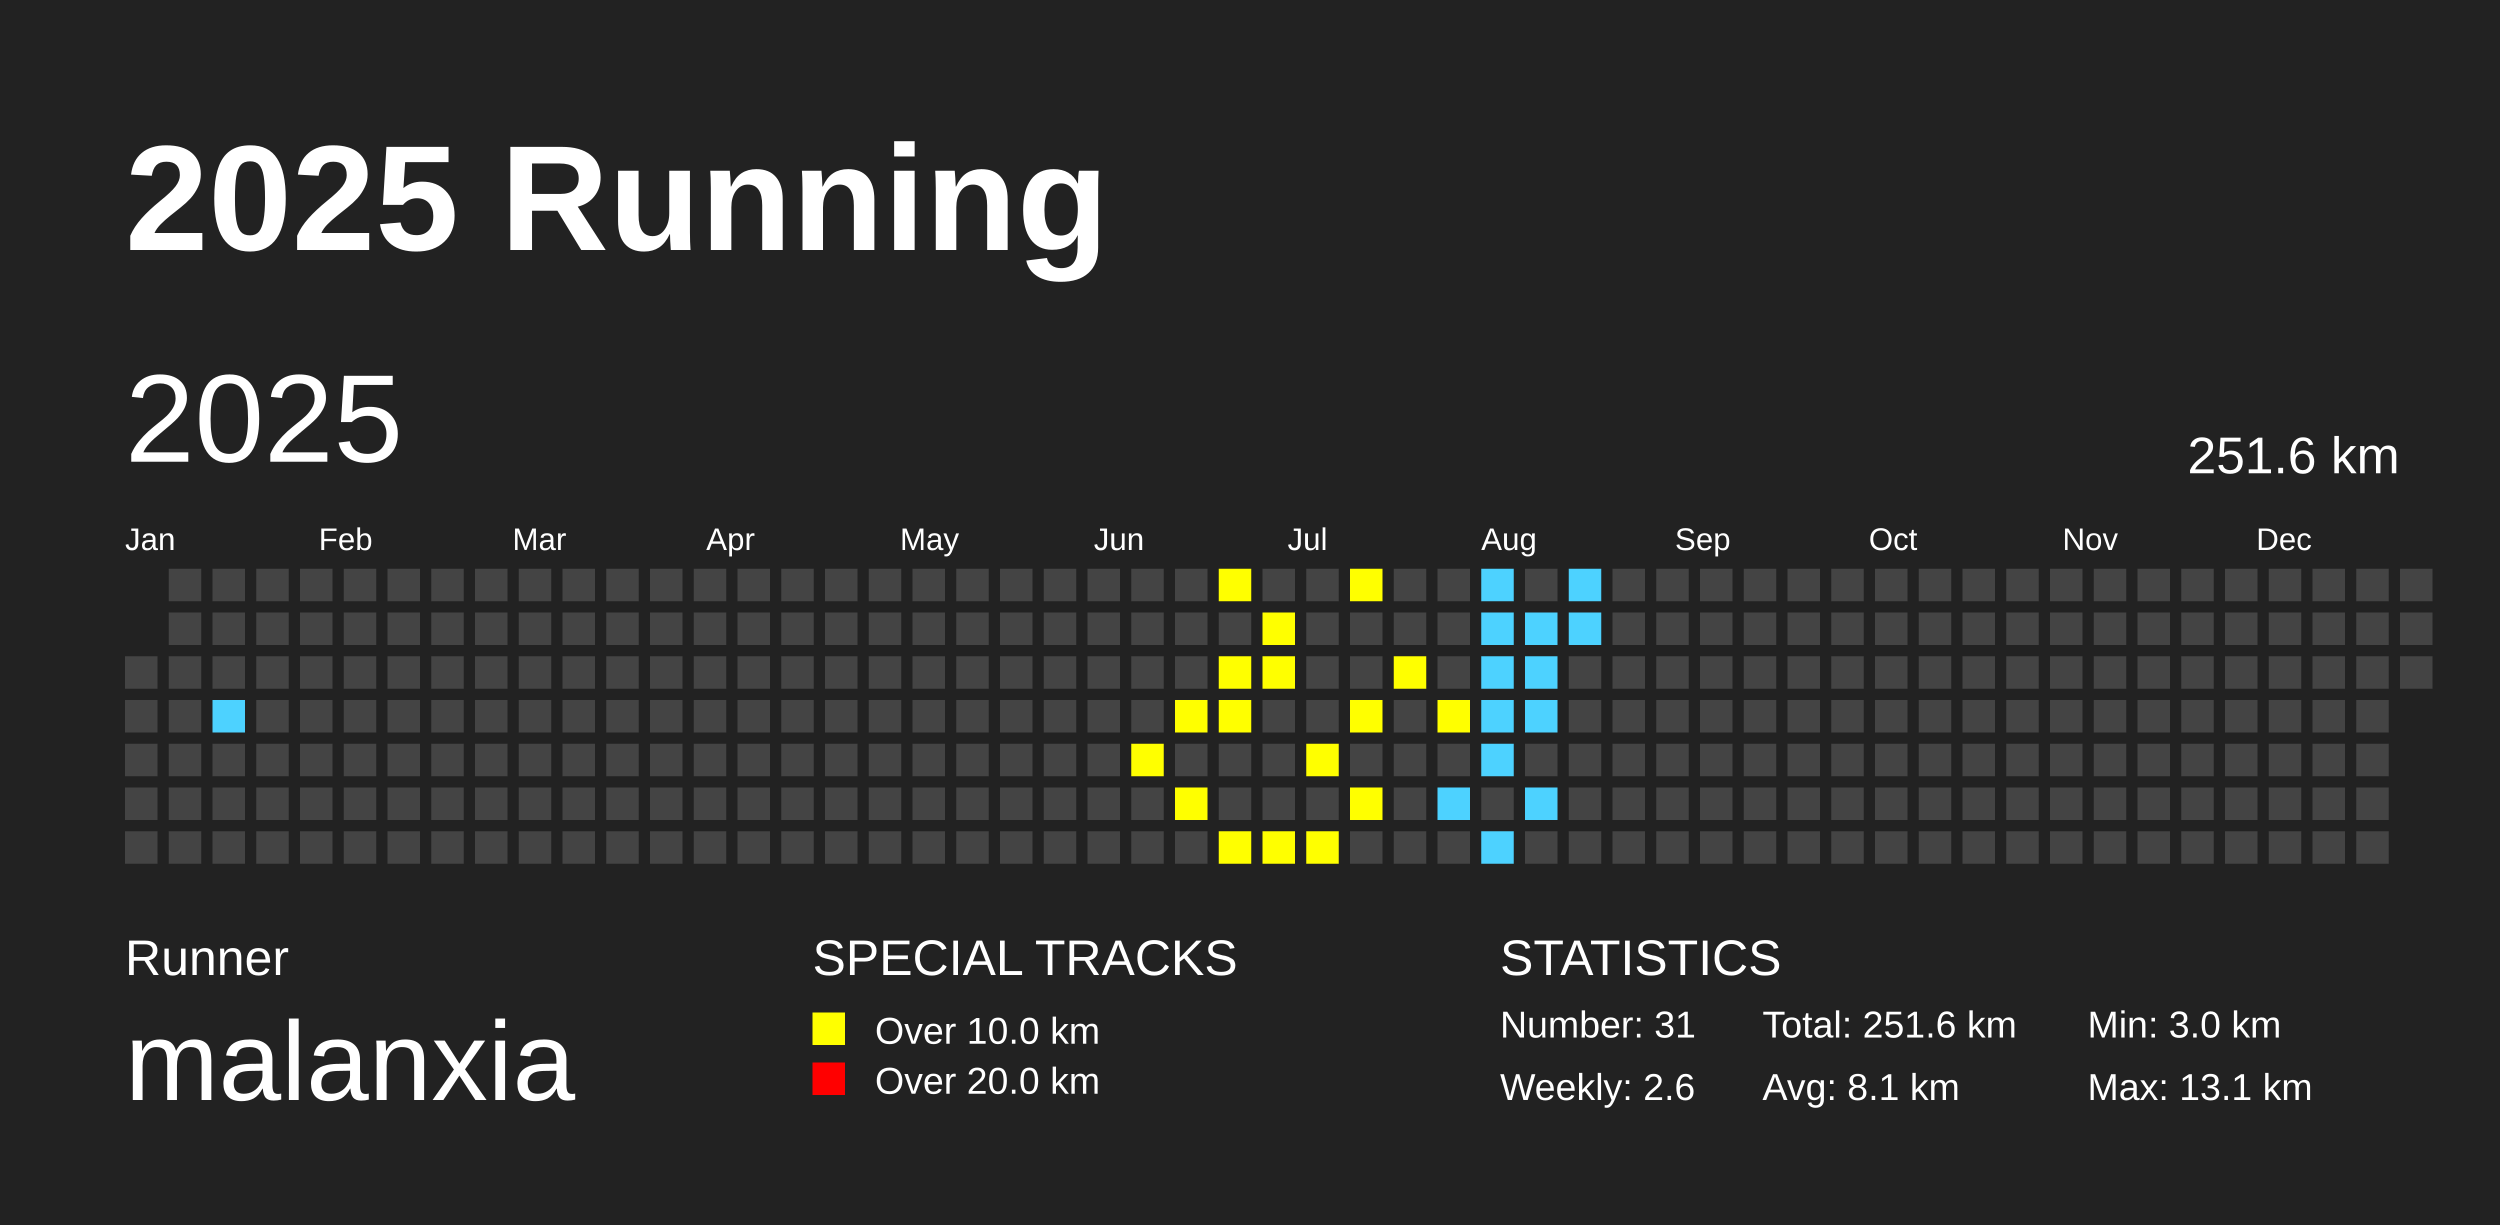
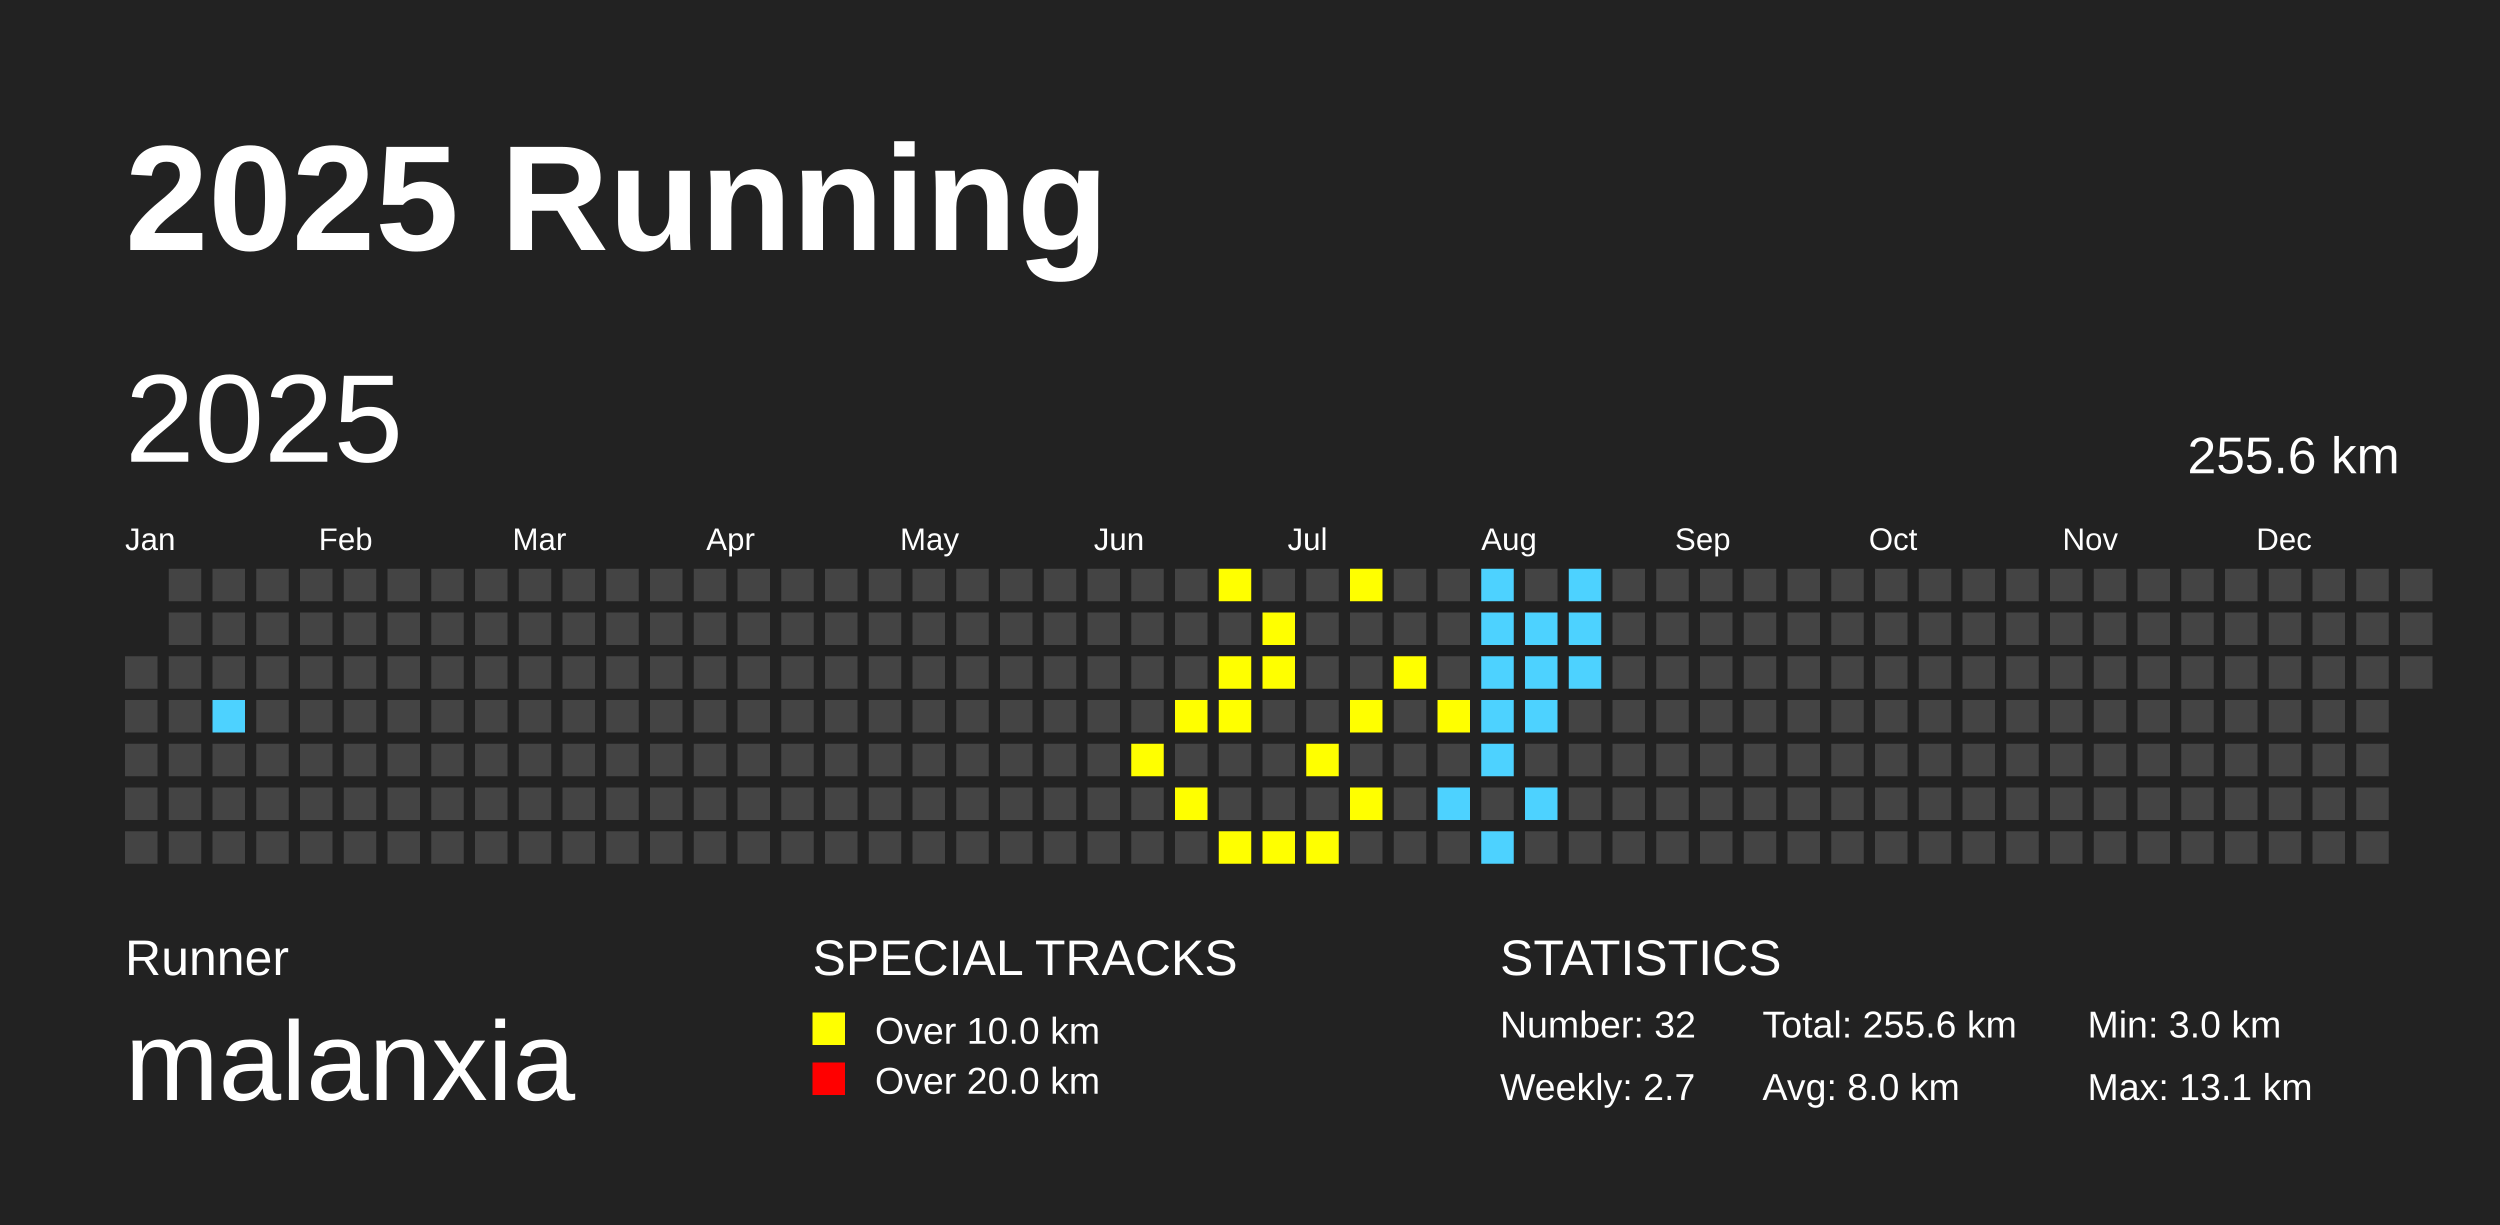
<svg xmlns="http://www.w3.org/2000/svg" baseProfile="full" height="98mm" version="1.1" viewBox="0,0,200,98" width="200mm">
  <defs />
  <rect fill="#222222" height="98" width="200" x="0" y="0" />
  <text fill="#FFFFFF" style="font-size:12px; font-family:Arial; font-weight:bold;" x="10" y="20">2025 Running</text>
  <text fill="#FFFFFF" style="font-size:4px; font-family:Arial" x="10" y="78">Runner</text>
  <text fill="#FFFFFF" style="font-size:9px; font-family:Arial" x="10" y="88">malanxia</text>
  <text fill="#FFFFFF" style="font-size:4px; font-family:Arial" x="65" y="78">SPECIAL TRACKS</text>
  <rect fill="yellow" height="2.6" width="2.6" x="65" y="81" />
  <text fill="#FFFFFF" style="font-size:3px; font-family:Arial" x="70" y="83.5">Over 10.0 km</text>
  <rect fill="red" height="2.6" width="2.6" x="65" y="85" />
  <text fill="#FFFFFF" style="font-size:3px; font-family:Arial" x="70" y="87.5">Over 20.0 km</text>
  <text fill="#FFFFFF" style="font-size:4px; font-family:Arial" x="120" y="78">STATISTICS</text>
-   <text fill="#FFFFFF" style="font-size:3px; font-family:Arial" x="120" y="83">Number: 31</text>
-   <text fill="#FFFFFF" style="font-size:3px; font-family:Arial" x="120" y="88">Weekly: 2.6</text>
-   <text fill="#FFFFFF" style="font-size:3px; font-family:Arial" x="141" y="83">Total: 251.6 km</text>
-   <text fill="#FFFFFF" style="font-size:3px; font-family:Arial" x="141" y="88">Avg: 8.1 km</text>
+   <text fill="#FFFFFF" style="font-size:3px; font-family:Arial" x="120" y="83">Number: 32</text>
+   <text fill="#FFFFFF" style="font-size:3px; font-family:Arial" x="120" y="88">Weekly: 2.7</text>
+   <text fill="#FFFFFF" style="font-size:3px; font-family:Arial" x="141" y="83">Total: 255.6 km</text>
+   <text fill="#FFFFFF" style="font-size:3px; font-family:Arial" x="141" y="88">Avg: 8.0 km</text>
  <text fill="#FFFFFF" style="font-size:3px; font-family:Arial" x="167" y="83">Min: 3.0 km</text>
  <text fill="#FFFFFF" style="font-size:3px; font-family:Arial" x="167" y="88">Max: 13.1 km</text>
  <text dominant-baseline="hanging" fill="#FFFFFF" style="font-size:10.0px; font-family:Arial;" x="10" y="30">2025</text>
-   <text dominant-baseline="hanging" fill="#FFFFFF" style="font-size:4.125px; font-family:Arial;" x="175" y="35">251.6 km</text>
+   <text dominant-baseline="hanging" fill="#FFFFFF" style="font-size:4.125px; font-family:Arial;" x="175" y="35">255.6 km</text>
  <text fill="#FFFFFF" style="font-size:2.5px; font-family:Arial" x="10.0" y="44">Jan</text>
  <text fill="#FFFFFF" style="font-size:2.5px; font-family:Arial" x="25.5" y="44">Feb</text>
  <text fill="#FFFFFF" style="font-size:2.5px; font-family:Arial" x="41.0" y="44">Mar</text>
  <text fill="#FFFFFF" style="font-size:2.5px; font-family:Arial" x="56.5" y="44">Apr</text>
  <text fill="#FFFFFF" style="font-size:2.5px; font-family:Arial" x="72.0" y="44">May</text>
  <text fill="#FFFFFF" style="font-size:2.5px; font-family:Arial" x="87.5" y="44">Jun</text>
  <text fill="#FFFFFF" style="font-size:2.5px; font-family:Arial" x="103.0" y="44">Jul</text>
  <text fill="#FFFFFF" style="font-size:2.5px; font-family:Arial" x="118.5" y="44">Aug</text>
  <text fill="#FFFFFF" style="font-size:2.5px; font-family:Arial" x="134.0" y="44">Sep</text>
  <text fill="#FFFFFF" style="font-size:2.5px; font-family:Arial" x="149.5" y="44">Oct</text>
  <text fill="#FFFFFF" style="font-size:2.5px; font-family:Arial" x="165.0" y="44">Nov</text>
  <text fill="#FFFFFF" style="font-size:2.5px; font-family:Arial" x="180.5" y="44">Dec</text>
  <rect fill="#444444" height="2.6" width="2.6" x="10.0" y="52.5" />
  <rect fill="#444444" height="2.6" width="2.6" x="10.0" y="56.0" />
  <rect fill="#444444" height="2.6" width="2.6" x="10.0" y="59.5" />
  <rect fill="#444444" height="2.6" width="2.6" x="10.0" y="63.0" />
  <rect fill="#444444" height="2.6" width="2.6" x="10.0" y="66.5" />
  <rect fill="#444444" height="2.6" width="2.6" x="13.5" y="45.5" />
  <rect fill="#444444" height="2.6" width="2.6" x="13.5" y="49.0" />
  <rect fill="#444444" height="2.6" width="2.6" x="13.5" y="52.5" />
  <rect fill="#444444" height="2.6" width="2.6" x="13.5" y="56.0" />
  <rect fill="#444444" height="2.6" width="2.6" x="13.5" y="59.5" />
  <rect fill="#444444" height="2.6" width="2.6" x="13.5" y="63.0" />
  <rect fill="#444444" height="2.6" width="2.6" x="13.5" y="66.5" />
  <rect fill="#444444" height="2.6" width="2.6" x="17.0" y="45.5" />
  <rect fill="#444444" height="2.6" width="2.6" x="17.0" y="49.0" />
  <rect fill="#444444" height="2.6" width="2.6" x="17.0" y="52.5" />
  <rect fill="#4DD2FF" height="2.6" width="2.6" x="17.0" y="56.0" />
  <rect fill="#444444" height="2.6" width="2.6" x="17.0" y="59.5" />
  <rect fill="#444444" height="2.6" width="2.6" x="17.0" y="63.0" />
  <rect fill="#444444" height="2.6" width="2.6" x="17.0" y="66.5" />
  <rect fill="#444444" height="2.6" width="2.6" x="20.5" y="45.5" />
  <rect fill="#444444" height="2.6" width="2.6" x="20.5" y="49.0" />
  <rect fill="#444444" height="2.6" width="2.6" x="20.5" y="52.5" />
  <rect fill="#444444" height="2.6" width="2.6" x="20.5" y="56.0" />
  <rect fill="#444444" height="2.6" width="2.6" x="20.5" y="59.5" />
  <rect fill="#444444" height="2.6" width="2.6" x="20.5" y="63.0" />
  <rect fill="#444444" height="2.6" width="2.6" x="20.5" y="66.5" />
  <rect fill="#444444" height="2.6" width="2.6" x="24.0" y="45.5" />
  <rect fill="#444444" height="2.6" width="2.6" x="24.0" y="49.0" />
  <rect fill="#444444" height="2.6" width="2.6" x="24.0" y="52.5" />
  <rect fill="#444444" height="2.6" width="2.6" x="24.0" y="56.0" />
  <rect fill="#444444" height="2.6" width="2.6" x="24.0" y="59.5" />
  <rect fill="#444444" height="2.6" width="2.6" x="24.0" y="63.0" />
  <rect fill="#444444" height="2.6" width="2.6" x="24.0" y="66.5" />
  <rect fill="#444444" height="2.6" width="2.6" x="27.5" y="45.5" />
  <rect fill="#444444" height="2.6" width="2.6" x="27.5" y="49.0" />
  <rect fill="#444444" height="2.6" width="2.6" x="27.5" y="52.5" />
  <rect fill="#444444" height="2.6" width="2.6" x="27.5" y="56.0" />
  <rect fill="#444444" height="2.6" width="2.6" x="27.5" y="59.5" />
  <rect fill="#444444" height="2.6" width="2.6" x="27.5" y="63.0" />
  <rect fill="#444444" height="2.6" width="2.6" x="27.5" y="66.5" />
  <rect fill="#444444" height="2.6" width="2.6" x="31.0" y="45.5" />
  <rect fill="#444444" height="2.6" width="2.6" x="31.0" y="49.0" />
  <rect fill="#444444" height="2.6" width="2.6" x="31.0" y="52.5" />
  <rect fill="#444444" height="2.6" width="2.6" x="31.0" y="56.0" />
  <rect fill="#444444" height="2.6" width="2.6" x="31.0" y="59.5" />
  <rect fill="#444444" height="2.6" width="2.6" x="31.0" y="63.0" />
  <rect fill="#444444" height="2.6" width="2.6" x="31.0" y="66.5" />
  <rect fill="#444444" height="2.6" width="2.6" x="34.5" y="45.5" />
  <rect fill="#444444" height="2.6" width="2.6" x="34.5" y="49.0" />
  <rect fill="#444444" height="2.6" width="2.6" x="34.5" y="52.5" />
  <rect fill="#444444" height="2.6" width="2.6" x="34.5" y="56.0" />
  <rect fill="#444444" height="2.6" width="2.6" x="34.5" y="59.5" />
  <rect fill="#444444" height="2.6" width="2.6" x="34.5" y="63.0" />
  <rect fill="#444444" height="2.6" width="2.6" x="34.5" y="66.5" />
  <rect fill="#444444" height="2.6" width="2.6" x="38.0" y="45.5" />
  <rect fill="#444444" height="2.6" width="2.6" x="38.0" y="49.0" />
  <rect fill="#444444" height="2.6" width="2.6" x="38.0" y="52.5" />
  <rect fill="#444444" height="2.6" width="2.6" x="38.0" y="56.0" />
  <rect fill="#444444" height="2.6" width="2.6" x="38.0" y="59.5" />
  <rect fill="#444444" height="2.6" width="2.6" x="38.0" y="63.0" />
  <rect fill="#444444" height="2.6" width="2.6" x="38.0" y="66.5" />
  <rect fill="#444444" height="2.6" width="2.6" x="41.5" y="45.5" />
  <rect fill="#444444" height="2.6" width="2.6" x="41.5" y="49.0" />
  <rect fill="#444444" height="2.6" width="2.6" x="41.5" y="52.5" />
  <rect fill="#444444" height="2.6" width="2.6" x="41.5" y="56.0" />
  <rect fill="#444444" height="2.6" width="2.6" x="41.5" y="59.5" />
  <rect fill="#444444" height="2.6" width="2.6" x="41.5" y="63.0" />
  <rect fill="#444444" height="2.6" width="2.6" x="41.5" y="66.5" />
  <rect fill="#444444" height="2.6" width="2.6" x="45.0" y="45.5" />
  <rect fill="#444444" height="2.6" width="2.6" x="45.0" y="49.0" />
  <rect fill="#444444" height="2.6" width="2.6" x="45.0" y="52.5" />
  <rect fill="#444444" height="2.6" width="2.6" x="45.0" y="56.0" />
  <rect fill="#444444" height="2.6" width="2.6" x="45.0" y="59.5" />
  <rect fill="#444444" height="2.6" width="2.6" x="45.0" y="63.0" />
  <rect fill="#444444" height="2.6" width="2.6" x="45.0" y="66.5" />
  <rect fill="#444444" height="2.6" width="2.6" x="48.5" y="45.5" />
  <rect fill="#444444" height="2.6" width="2.6" x="48.5" y="49.0" />
  <rect fill="#444444" height="2.6" width="2.6" x="48.5" y="52.5" />
  <rect fill="#444444" height="2.6" width="2.6" x="48.5" y="56.0" />
  <rect fill="#444444" height="2.6" width="2.6" x="48.5" y="59.5" />
  <rect fill="#444444" height="2.6" width="2.6" x="48.5" y="63.0" />
  <rect fill="#444444" height="2.6" width="2.6" x="48.5" y="66.5" />
  <rect fill="#444444" height="2.6" width="2.6" x="52.0" y="45.5" />
  <rect fill="#444444" height="2.6" width="2.6" x="52.0" y="49.0" />
  <rect fill="#444444" height="2.6" width="2.6" x="52.0" y="52.5" />
  <rect fill="#444444" height="2.6" width="2.6" x="52.0" y="56.0" />
  <rect fill="#444444" height="2.6" width="2.6" x="52.0" y="59.5" />
  <rect fill="#444444" height="2.6" width="2.6" x="52.0" y="63.0" />
  <rect fill="#444444" height="2.6" width="2.6" x="52.0" y="66.5" />
  <rect fill="#444444" height="2.6" width="2.6" x="55.5" y="45.5" />
  <rect fill="#444444" height="2.6" width="2.6" x="55.5" y="49.0" />
  <rect fill="#444444" height="2.6" width="2.6" x="55.5" y="52.5" />
  <rect fill="#444444" height="2.6" width="2.6" x="55.5" y="56.0" />
  <rect fill="#444444" height="2.6" width="2.6" x="55.5" y="59.5" />
  <rect fill="#444444" height="2.6" width="2.6" x="55.5" y="63.0" />
  <rect fill="#444444" height="2.6" width="2.6" x="55.5" y="66.5" />
  <rect fill="#444444" height="2.6" width="2.6" x="59.0" y="45.5" />
  <rect fill="#444444" height="2.6" width="2.6" x="59.0" y="49.0" />
  <rect fill="#444444" height="2.6" width="2.6" x="59.0" y="52.5" />
  <rect fill="#444444" height="2.6" width="2.6" x="59.0" y="56.0" />
  <rect fill="#444444" height="2.6" width="2.6" x="59.0" y="59.5" />
  <rect fill="#444444" height="2.6" width="2.6" x="59.0" y="63.0" />
  <rect fill="#444444" height="2.6" width="2.6" x="59.0" y="66.5" />
  <rect fill="#444444" height="2.6" width="2.6" x="62.5" y="45.5" />
  <rect fill="#444444" height="2.6" width="2.6" x="62.5" y="49.0" />
  <rect fill="#444444" height="2.6" width="2.6" x="62.5" y="52.5" />
  <rect fill="#444444" height="2.6" width="2.6" x="62.5" y="56.0" />
  <rect fill="#444444" height="2.6" width="2.6" x="62.5" y="59.5" />
  <rect fill="#444444" height="2.6" width="2.6" x="62.5" y="63.0" />
  <rect fill="#444444" height="2.6" width="2.6" x="62.5" y="66.5" />
  <rect fill="#444444" height="2.6" width="2.6" x="66.0" y="45.5" />
  <rect fill="#444444" height="2.6" width="2.6" x="66.0" y="49.0" />
  <rect fill="#444444" height="2.6" width="2.6" x="66.0" y="52.5" />
  <rect fill="#444444" height="2.6" width="2.6" x="66.0" y="56.0" />
  <rect fill="#444444" height="2.6" width="2.6" x="66.0" y="59.5" />
  <rect fill="#444444" height="2.6" width="2.6" x="66.0" y="63.0" />
  <rect fill="#444444" height="2.6" width="2.6" x="66.0" y="66.5" />
  <rect fill="#444444" height="2.6" width="2.6" x="69.5" y="45.5" />
  <rect fill="#444444" height="2.6" width="2.6" x="69.5" y="49.0" />
  <rect fill="#444444" height="2.6" width="2.6" x="69.5" y="52.5" />
  <rect fill="#444444" height="2.6" width="2.6" x="69.5" y="56.0" />
  <rect fill="#444444" height="2.6" width="2.6" x="69.5" y="59.5" />
  <rect fill="#444444" height="2.6" width="2.6" x="69.5" y="63.0" />
  <rect fill="#444444" height="2.6" width="2.6" x="69.5" y="66.5" />
  <rect fill="#444444" height="2.6" width="2.6" x="73.0" y="45.5" />
  <rect fill="#444444" height="2.6" width="2.6" x="73.0" y="49.0" />
  <rect fill="#444444" height="2.6" width="2.6" x="73.0" y="52.5" />
  <rect fill="#444444" height="2.6" width="2.6" x="73.0" y="56.0" />
  <rect fill="#444444" height="2.6" width="2.6" x="73.0" y="59.5" />
  <rect fill="#444444" height="2.6" width="2.6" x="73.0" y="63.0" />
  <rect fill="#444444" height="2.6" width="2.6" x="73.0" y="66.5" />
  <rect fill="#444444" height="2.6" width="2.6" x="76.5" y="45.5" />
  <rect fill="#444444" height="2.6" width="2.6" x="76.5" y="49.0" />
  <rect fill="#444444" height="2.6" width="2.6" x="76.5" y="52.5" />
  <rect fill="#444444" height="2.6" width="2.6" x="76.5" y="56.0" />
  <rect fill="#444444" height="2.6" width="2.6" x="76.5" y="59.5" />
  <rect fill="#444444" height="2.6" width="2.6" x="76.5" y="63.0" />
  <rect fill="#444444" height="2.6" width="2.6" x="76.5" y="66.5" />
  <rect fill="#444444" height="2.6" width="2.6" x="80.0" y="45.5" />
  <rect fill="#444444" height="2.6" width="2.6" x="80.0" y="49.0" />
  <rect fill="#444444" height="2.6" width="2.6" x="80.0" y="52.5" />
  <rect fill="#444444" height="2.6" width="2.6" x="80.0" y="56.0" />
  <rect fill="#444444" height="2.6" width="2.6" x="80.0" y="59.5" />
  <rect fill="#444444" height="2.6" width="2.6" x="80.0" y="63.0" />
  <rect fill="#444444" height="2.6" width="2.6" x="80.0" y="66.5" />
  <rect fill="#444444" height="2.6" width="2.6" x="83.5" y="45.5" />
  <rect fill="#444444" height="2.6" width="2.6" x="83.5" y="49.0" />
  <rect fill="#444444" height="2.6" width="2.6" x="83.5" y="52.5" />
  <rect fill="#444444" height="2.6" width="2.6" x="83.5" y="56.0" />
  <rect fill="#444444" height="2.6" width="2.6" x="83.5" y="59.5" />
  <rect fill="#444444" height="2.6" width="2.6" x="83.5" y="63.0" />
  <rect fill="#444444" height="2.6" width="2.6" x="83.5" y="66.5" />
  <rect fill="#444444" height="2.6" width="2.6" x="87.0" y="45.5" />
  <rect fill="#444444" height="2.6" width="2.6" x="87.0" y="49.0" />
  <rect fill="#444444" height="2.6" width="2.6" x="87.0" y="52.5" />
  <rect fill="#444444" height="2.6" width="2.6" x="87.0" y="56.0" />
  <rect fill="#444444" height="2.6" width="2.6" x="87.0" y="59.5" />
  <rect fill="#444444" height="2.6" width="2.6" x="87.0" y="63.0" />
  <rect fill="#444444" height="2.6" width="2.6" x="87.0" y="66.5" />
  <rect fill="#444444" height="2.6" width="2.6" x="90.5" y="45.5" />
  <rect fill="#444444" height="2.6" width="2.6" x="90.5" y="49.0" />
  <rect fill="#444444" height="2.6" width="2.6" x="90.5" y="52.5" />
  <rect fill="#444444" height="2.6" width="2.6" x="90.5" y="56.0" />
  <rect fill="yellow" height="2.6" width="2.6" x="90.5" y="59.5" />
  <rect fill="#444444" height="2.6" width="2.6" x="90.5" y="63.0" />
  <rect fill="#444444" height="2.6" width="2.6" x="90.5" y="66.5" />
  <rect fill="#444444" height="2.6" width="2.6" x="94.0" y="45.5" />
  <rect fill="#444444" height="2.6" width="2.6" x="94.0" y="49.0" />
  <rect fill="#444444" height="2.6" width="2.6" x="94.0" y="52.5" />
  <rect fill="yellow" height="2.6" width="2.6" x="94.0" y="56.0" />
  <rect fill="#444444" height="2.6" width="2.6" x="94.0" y="59.5" />
  <rect fill="yellow" height="2.6" width="2.6" x="94.0" y="63.0" />
  <rect fill="#444444" height="2.6" width="2.6" x="94.0" y="66.5" />
  <rect fill="yellow" height="2.6" width="2.6" x="97.5" y="45.5" />
  <rect fill="#444444" height="2.6" width="2.6" x="97.5" y="49.0" />
  <rect fill="yellow" height="2.6" width="2.6" x="97.5" y="52.5" />
  <rect fill="yellow" height="2.6" width="2.6" x="97.5" y="56.0" />
  <rect fill="#444444" height="2.6" width="2.6" x="97.5" y="59.5" />
  <rect fill="#444444" height="2.6" width="2.6" x="97.5" y="63.0" />
  <rect fill="yellow" height="2.6" width="2.6" x="97.5" y="66.5" />
  <rect fill="#444444" height="2.6" width="2.6" x="101.0" y="45.5" />
  <rect fill="yellow" height="2.6" width="2.6" x="101.0" y="49.0" />
  <rect fill="yellow" height="2.6" width="2.6" x="101.0" y="52.5" />
  <rect fill="#444444" height="2.6" width="2.6" x="101.0" y="56.0" />
  <rect fill="#444444" height="2.6" width="2.6" x="101.0" y="59.5" />
  <rect fill="#444444" height="2.6" width="2.6" x="101.0" y="63.0" />
  <rect fill="yellow" height="2.6" width="2.6" x="101.0" y="66.5" />
  <rect fill="#444444" height="2.6" width="2.6" x="104.5" y="45.5" />
  <rect fill="#444444" height="2.6" width="2.6" x="104.5" y="49.0" />
  <rect fill="#444444" height="2.6" width="2.6" x="104.5" y="52.5" />
  <rect fill="#444444" height="2.6" width="2.6" x="104.5" y="56.0" />
  <rect fill="yellow" height="2.6" width="2.6" x="104.5" y="59.5" />
  <rect fill="#444444" height="2.6" width="2.6" x="104.5" y="63.0" />
  <rect fill="yellow" height="2.6" width="2.6" x="104.5" y="66.5" />
  <rect fill="yellow" height="2.6" width="2.6" x="108.0" y="45.5" />
  <rect fill="#444444" height="2.6" width="2.6" x="108.0" y="49.0" />
  <rect fill="#444444" height="2.6" width="2.6" x="108.0" y="52.5" />
  <rect fill="yellow" height="2.6" width="2.6" x="108.0" y="56.0" />
  <rect fill="#444444" height="2.6" width="2.6" x="108.0" y="59.5" />
  <rect fill="yellow" height="2.6" width="2.6" x="108.0" y="63.0" />
  <rect fill="#444444" height="2.6" width="2.6" x="108.0" y="66.5" />
  <rect fill="#444444" height="2.6" width="2.6" x="111.5" y="45.5" />
  <rect fill="#444444" height="2.6" width="2.6" x="111.5" y="49.0" />
  <rect fill="yellow" height="2.6" width="2.6" x="111.5" y="52.5" />
  <rect fill="#444444" height="2.6" width="2.6" x="111.5" y="56.0" />
  <rect fill="#444444" height="2.6" width="2.6" x="111.5" y="59.5" />
  <rect fill="#444444" height="2.6" width="2.6" x="111.5" y="63.0" />
  <rect fill="#444444" height="2.6" width="2.6" x="111.5" y="66.5" />
  <rect fill="#444444" height="2.6" width="2.6" x="115.0" y="45.5" />
  <rect fill="#444444" height="2.6" width="2.6" x="115.0" y="49.0" />
  <rect fill="#444444" height="2.6" width="2.6" x="115.0" y="52.5" />
  <rect fill="yellow" height="2.6" width="2.6" x="115.0" y="56.0" />
  <rect fill="#444444" height="2.6" width="2.6" x="115.0" y="59.5" />
  <rect fill="#4DD2FF" height="2.6" width="2.6" x="115.0" y="63.0" />
  <rect fill="#444444" height="2.6" width="2.6" x="115.0" y="66.5" />
  <rect fill="#4DD2FF" height="2.6" width="2.6" x="118.5" y="45.5" />
  <rect fill="#4DD2FF" height="2.6" width="2.6" x="118.5" y="49.0" />
  <rect fill="#4DD2FF" height="2.6" width="2.6" x="118.5" y="52.5" />
  <rect fill="#4DD2FF" height="2.6" width="2.6" x="118.5" y="56.0" />
  <rect fill="#4DD2FF" height="2.6" width="2.6" x="118.5" y="59.5" />
  <rect fill="#444444" height="2.6" width="2.6" x="118.5" y="63.0" />
  <rect fill="#4DD2FF" height="2.6" width="2.6" x="118.5" y="66.5" />
  <rect fill="#444444" height="2.6" width="2.6" x="122.0" y="45.5" />
  <rect fill="#4DD2FF" height="2.6" width="2.6" x="122.0" y="49.0" />
  <rect fill="#4DD2FF" height="2.6" width="2.6" x="122.0" y="52.5" />
  <rect fill="#4DD2FF" height="2.6" width="2.6" x="122.0" y="56.0" />
  <rect fill="#444444" height="2.6" width="2.6" x="122.0" y="59.5" />
  <rect fill="#4DD2FF" height="2.6" width="2.6" x="122.0" y="63.0" />
  <rect fill="#444444" height="2.6" width="2.6" x="122.0" y="66.5" />
  <rect fill="#4DD2FF" height="2.6" width="2.6" x="125.5" y="45.5" />
  <rect fill="#4DD2FF" height="2.6" width="2.6" x="125.5" y="49.0" />
-   <rect fill="#444444" height="2.6" width="2.6" x="125.5" y="52.5" />
+   <rect fill="#4DD2FF" height="2.6" width="2.6" x="125.5" y="52.5" />
  <rect fill="#444444" height="2.6" width="2.6" x="125.5" y="56.0" />
  <rect fill="#444444" height="2.6" width="2.6" x="125.5" y="59.5" />
  <rect fill="#444444" height="2.6" width="2.6" x="125.5" y="63.0" />
  <rect fill="#444444" height="2.6" width="2.6" x="125.5" y="66.5" />
  <rect fill="#444444" height="2.6" width="2.6" x="129.0" y="45.5" />
  <rect fill="#444444" height="2.6" width="2.6" x="129.0" y="49.0" />
  <rect fill="#444444" height="2.6" width="2.6" x="129.0" y="52.5" />
  <rect fill="#444444" height="2.6" width="2.6" x="129.0" y="56.0" />
  <rect fill="#444444" height="2.6" width="2.6" x="129.0" y="59.5" />
  <rect fill="#444444" height="2.6" width="2.6" x="129.0" y="63.0" />
  <rect fill="#444444" height="2.6" width="2.6" x="129.0" y="66.5" />
  <rect fill="#444444" height="2.6" width="2.6" x="132.5" y="45.5" />
  <rect fill="#444444" height="2.6" width="2.6" x="132.5" y="49.0" />
  <rect fill="#444444" height="2.6" width="2.6" x="132.5" y="52.5" />
  <rect fill="#444444" height="2.6" width="2.6" x="132.5" y="56.0" />
  <rect fill="#444444" height="2.6" width="2.6" x="132.5" y="59.5" />
  <rect fill="#444444" height="2.6" width="2.6" x="132.5" y="63.0" />
  <rect fill="#444444" height="2.6" width="2.6" x="132.5" y="66.5" />
  <rect fill="#444444" height="2.6" width="2.6" x="136.0" y="45.5" />
  <rect fill="#444444" height="2.6" width="2.6" x="136.0" y="49.0" />
  <rect fill="#444444" height="2.6" width="2.6" x="136.0" y="52.5" />
  <rect fill="#444444" height="2.6" width="2.6" x="136.0" y="56.0" />
  <rect fill="#444444" height="2.6" width="2.6" x="136.0" y="59.5" />
  <rect fill="#444444" height="2.6" width="2.6" x="136.0" y="63.0" />
  <rect fill="#444444" height="2.6" width="2.6" x="136.0" y="66.5" />
  <rect fill="#444444" height="2.6" width="2.6" x="139.5" y="45.5" />
  <rect fill="#444444" height="2.6" width="2.6" x="139.5" y="49.0" />
  <rect fill="#444444" height="2.6" width="2.6" x="139.5" y="52.5" />
  <rect fill="#444444" height="2.6" width="2.6" x="139.5" y="56.0" />
  <rect fill="#444444" height="2.6" width="2.6" x="139.5" y="59.5" />
  <rect fill="#444444" height="2.6" width="2.6" x="139.5" y="63.0" />
  <rect fill="#444444" height="2.6" width="2.6" x="139.5" y="66.5" />
  <rect fill="#444444" height="2.6" width="2.6" x="143.0" y="45.5" />
  <rect fill="#444444" height="2.6" width="2.6" x="143.0" y="49.0" />
  <rect fill="#444444" height="2.6" width="2.6" x="143.0" y="52.5" />
  <rect fill="#444444" height="2.6" width="2.6" x="143.0" y="56.0" />
  <rect fill="#444444" height="2.6" width="2.6" x="143.0" y="59.5" />
  <rect fill="#444444" height="2.6" width="2.6" x="143.0" y="63.0" />
  <rect fill="#444444" height="2.6" width="2.6" x="143.0" y="66.5" />
  <rect fill="#444444" height="2.6" width="2.6" x="146.5" y="45.5" />
  <rect fill="#444444" height="2.6" width="2.6" x="146.5" y="49.0" />
  <rect fill="#444444" height="2.6" width="2.6" x="146.5" y="52.5" />
  <rect fill="#444444" height="2.6" width="2.6" x="146.5" y="56.0" />
  <rect fill="#444444" height="2.6" width="2.6" x="146.5" y="59.5" />
  <rect fill="#444444" height="2.6" width="2.6" x="146.5" y="63.0" />
  <rect fill="#444444" height="2.6" width="2.6" x="146.5" y="66.5" />
  <rect fill="#444444" height="2.6" width="2.6" x="150.0" y="45.5" />
  <rect fill="#444444" height="2.6" width="2.6" x="150.0" y="49.0" />
  <rect fill="#444444" height="2.6" width="2.6" x="150.0" y="52.5" />
  <rect fill="#444444" height="2.6" width="2.6" x="150.0" y="56.0" />
  <rect fill="#444444" height="2.6" width="2.6" x="150.0" y="59.5" />
  <rect fill="#444444" height="2.6" width="2.6" x="150.0" y="63.0" />
  <rect fill="#444444" height="2.6" width="2.6" x="150.0" y="66.5" />
  <rect fill="#444444" height="2.6" width="2.6" x="153.5" y="45.5" />
  <rect fill="#444444" height="2.6" width="2.6" x="153.5" y="49.0" />
  <rect fill="#444444" height="2.6" width="2.6" x="153.5" y="52.5" />
  <rect fill="#444444" height="2.6" width="2.6" x="153.5" y="56.0" />
  <rect fill="#444444" height="2.6" width="2.6" x="153.5" y="59.5" />
  <rect fill="#444444" height="2.6" width="2.6" x="153.5" y="63.0" />
  <rect fill="#444444" height="2.6" width="2.6" x="153.5" y="66.5" />
  <rect fill="#444444" height="2.6" width="2.6" x="157.0" y="45.5" />
  <rect fill="#444444" height="2.6" width="2.6" x="157.0" y="49.0" />
  <rect fill="#444444" height="2.6" width="2.6" x="157.0" y="52.5" />
  <rect fill="#444444" height="2.6" width="2.6" x="157.0" y="56.0" />
  <rect fill="#444444" height="2.6" width="2.6" x="157.0" y="59.5" />
  <rect fill="#444444" height="2.6" width="2.6" x="157.0" y="63.0" />
  <rect fill="#444444" height="2.6" width="2.6" x="157.0" y="66.5" />
  <rect fill="#444444" height="2.6" width="2.6" x="160.5" y="45.5" />
  <rect fill="#444444" height="2.6" width="2.6" x="160.5" y="49.0" />
  <rect fill="#444444" height="2.6" width="2.6" x="160.5" y="52.5" />
  <rect fill="#444444" height="2.6" width="2.6" x="160.5" y="56.0" />
  <rect fill="#444444" height="2.6" width="2.6" x="160.5" y="59.5" />
  <rect fill="#444444" height="2.6" width="2.6" x="160.5" y="63.0" />
  <rect fill="#444444" height="2.6" width="2.6" x="160.5" y="66.5" />
  <rect fill="#444444" height="2.6" width="2.6" x="164.0" y="45.5" />
  <rect fill="#444444" height="2.6" width="2.6" x="164.0" y="49.0" />
  <rect fill="#444444" height="2.6" width="2.6" x="164.0" y="52.5" />
  <rect fill="#444444" height="2.6" width="2.6" x="164.0" y="56.0" />
  <rect fill="#444444" height="2.6" width="2.6" x="164.0" y="59.5" />
  <rect fill="#444444" height="2.6" width="2.6" x="164.0" y="63.0" />
  <rect fill="#444444" height="2.6" width="2.6" x="164.0" y="66.5" />
  <rect fill="#444444" height="2.6" width="2.6" x="167.5" y="45.5" />
  <rect fill="#444444" height="2.6" width="2.6" x="167.5" y="49.0" />
  <rect fill="#444444" height="2.6" width="2.6" x="167.5" y="52.5" />
  <rect fill="#444444" height="2.6" width="2.6" x="167.5" y="56.0" />
  <rect fill="#444444" height="2.6" width="2.6" x="167.5" y="59.5" />
  <rect fill="#444444" height="2.6" width="2.6" x="167.5" y="63.0" />
  <rect fill="#444444" height="2.6" width="2.6" x="167.5" y="66.5" />
  <rect fill="#444444" height="2.6" width="2.6" x="171.0" y="45.5" />
  <rect fill="#444444" height="2.6" width="2.6" x="171.0" y="49.0" />
  <rect fill="#444444" height="2.6" width="2.6" x="171.0" y="52.5" />
  <rect fill="#444444" height="2.6" width="2.6" x="171.0" y="56.0" />
  <rect fill="#444444" height="2.6" width="2.6" x="171.0" y="59.5" />
  <rect fill="#444444" height="2.6" width="2.6" x="171.0" y="63.0" />
  <rect fill="#444444" height="2.6" width="2.6" x="171.0" y="66.5" />
  <rect fill="#444444" height="2.6" width="2.6" x="174.5" y="45.5" />
  <rect fill="#444444" height="2.6" width="2.6" x="174.5" y="49.0" />
  <rect fill="#444444" height="2.6" width="2.6" x="174.5" y="52.5" />
  <rect fill="#444444" height="2.6" width="2.6" x="174.5" y="56.0" />
  <rect fill="#444444" height="2.6" width="2.6" x="174.5" y="59.5" />
  <rect fill="#444444" height="2.6" width="2.6" x="174.5" y="63.0" />
  <rect fill="#444444" height="2.6" width="2.6" x="174.5" y="66.5" />
  <rect fill="#444444" height="2.6" width="2.6" x="178.0" y="45.5" />
  <rect fill="#444444" height="2.6" width="2.6" x="178.0" y="49.0" />
  <rect fill="#444444" height="2.6" width="2.6" x="178.0" y="52.5" />
  <rect fill="#444444" height="2.6" width="2.6" x="178.0" y="56.0" />
  <rect fill="#444444" height="2.6" width="2.6" x="178.0" y="59.5" />
  <rect fill="#444444" height="2.6" width="2.6" x="178.0" y="63.0" />
  <rect fill="#444444" height="2.6" width="2.6" x="178.0" y="66.5" />
  <rect fill="#444444" height="2.6" width="2.6" x="181.5" y="45.5" />
  <rect fill="#444444" height="2.6" width="2.6" x="181.5" y="49.0" />
  <rect fill="#444444" height="2.6" width="2.6" x="181.5" y="52.5" />
  <rect fill="#444444" height="2.6" width="2.6" x="181.5" y="56.0" />
  <rect fill="#444444" height="2.6" width="2.6" x="181.5" y="59.5" />
  <rect fill="#444444" height="2.6" width="2.6" x="181.5" y="63.0" />
  <rect fill="#444444" height="2.6" width="2.6" x="181.5" y="66.5" />
  <rect fill="#444444" height="2.6" width="2.6" x="185.0" y="45.5" />
  <rect fill="#444444" height="2.6" width="2.6" x="185.0" y="49.0" />
  <rect fill="#444444" height="2.6" width="2.6" x="185.0" y="52.5" />
  <rect fill="#444444" height="2.6" width="2.6" x="185.0" y="56.0" />
  <rect fill="#444444" height="2.6" width="2.6" x="185.0" y="59.5" />
  <rect fill="#444444" height="2.6" width="2.6" x="185.0" y="63.0" />
  <rect fill="#444444" height="2.6" width="2.6" x="185.0" y="66.5" />
  <rect fill="#444444" height="2.6" width="2.6" x="188.5" y="45.5" />
  <rect fill="#444444" height="2.6" width="2.6" x="188.5" y="49.0" />
  <rect fill="#444444" height="2.6" width="2.6" x="188.5" y="52.5" />
  <rect fill="#444444" height="2.6" width="2.6" x="188.5" y="56.0" />
  <rect fill="#444444" height="2.6" width="2.6" x="188.5" y="59.5" />
  <rect fill="#444444" height="2.6" width="2.6" x="188.5" y="63.0" />
  <rect fill="#444444" height="2.6" width="2.6" x="188.5" y="66.5" />
  <rect fill="#444444" height="2.6" width="2.6" x="192.0" y="45.5" />
  <rect fill="#444444" height="2.6" width="2.6" x="192.0" y="49.0" />
  <rect fill="#444444" height="2.6" width="2.6" x="192.0" y="52.5" />
</svg>
